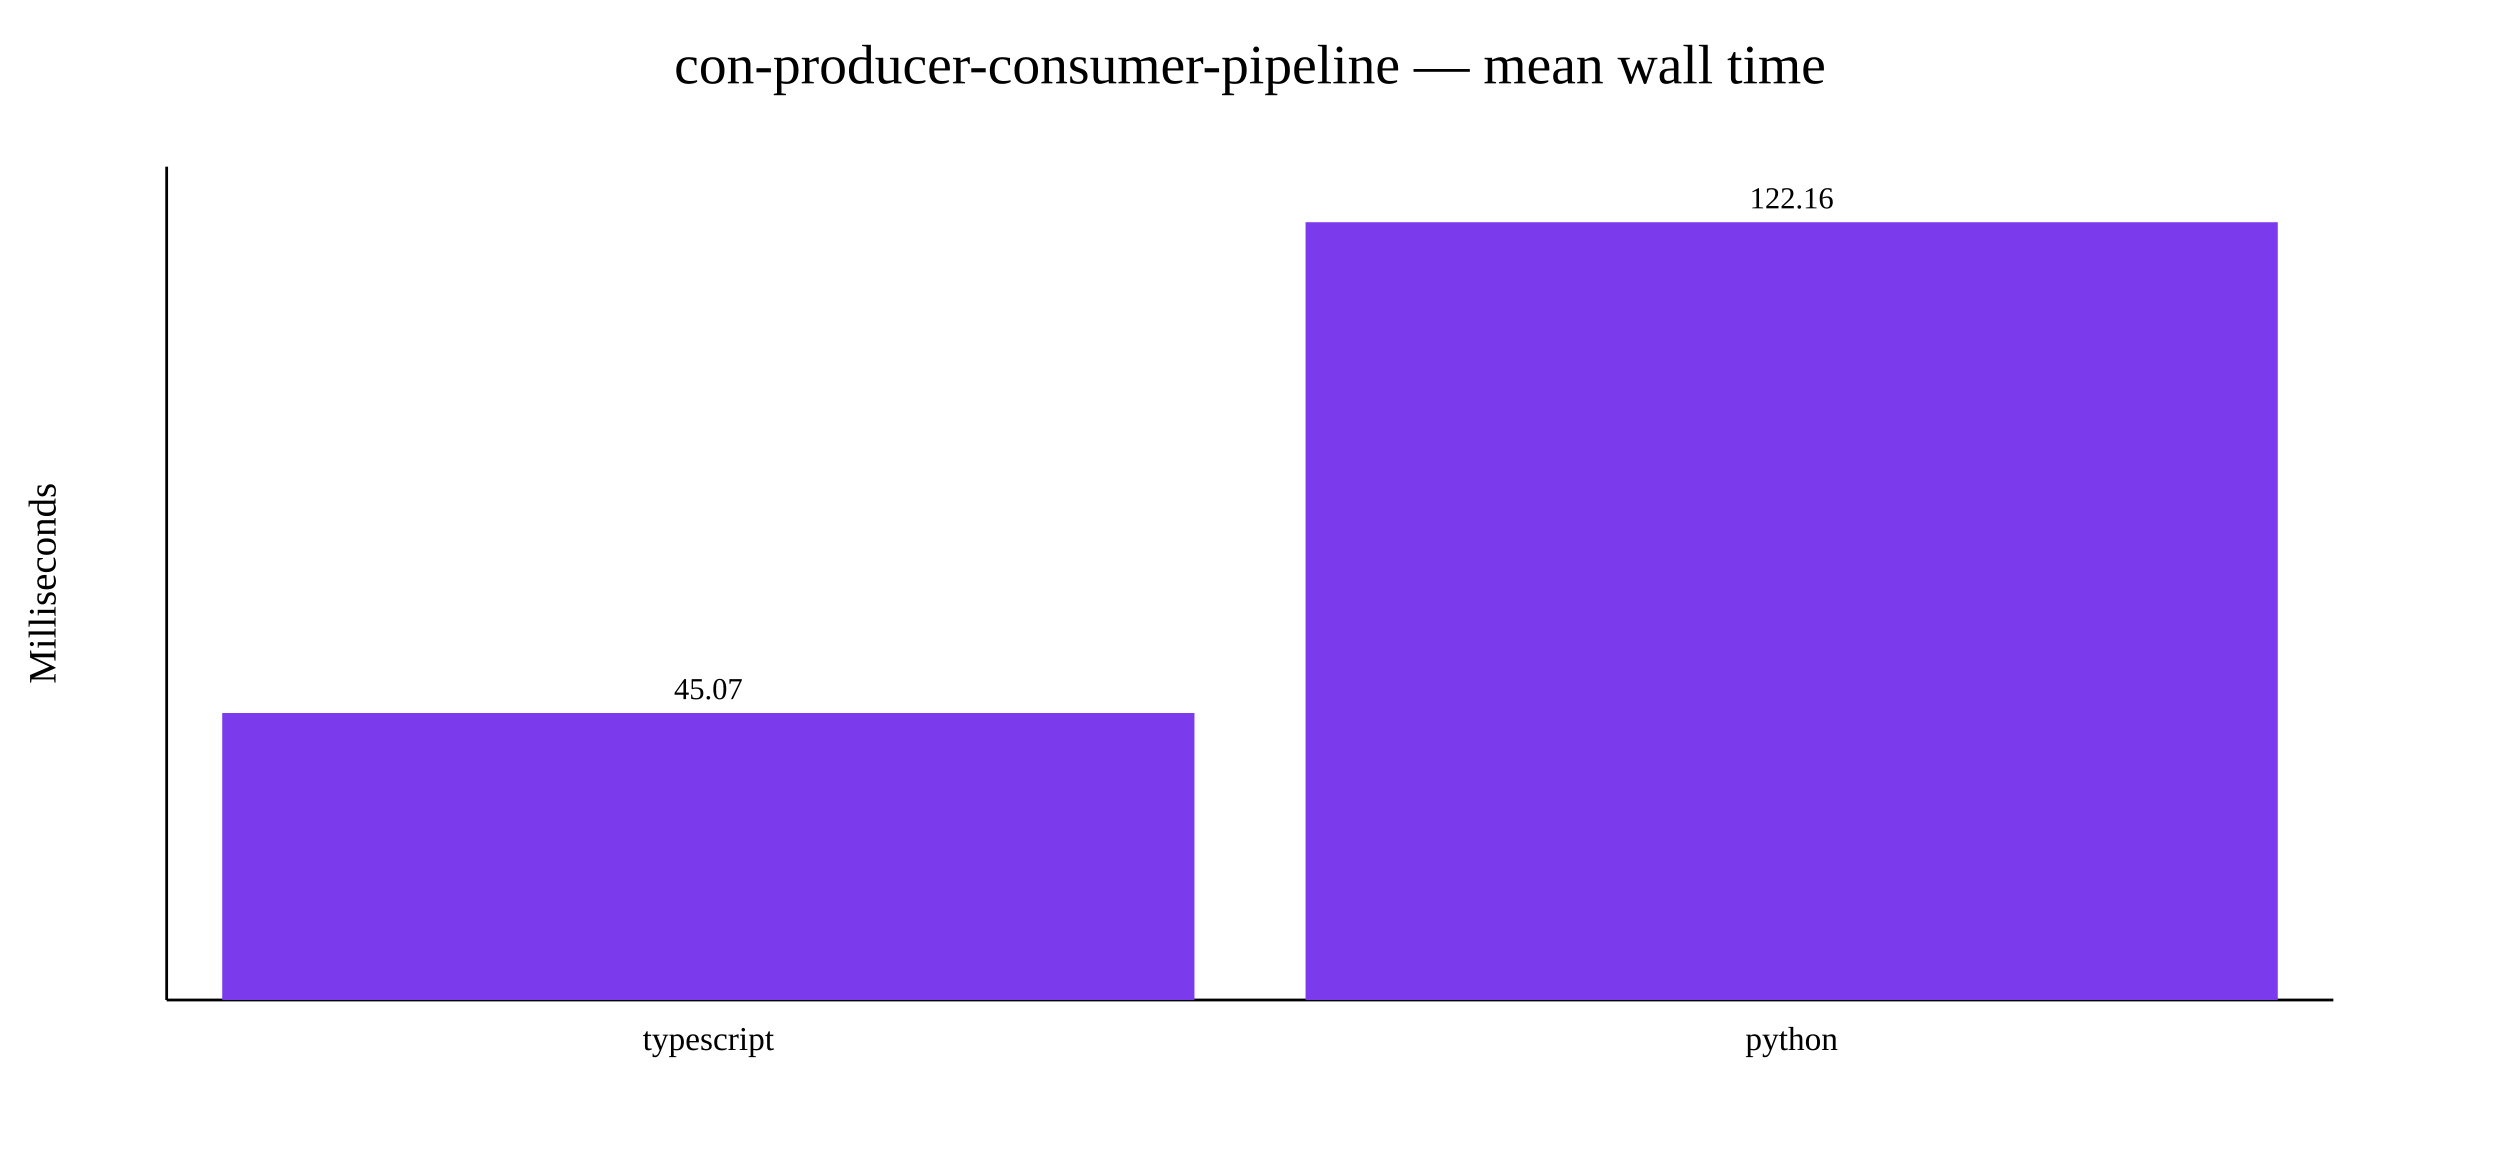
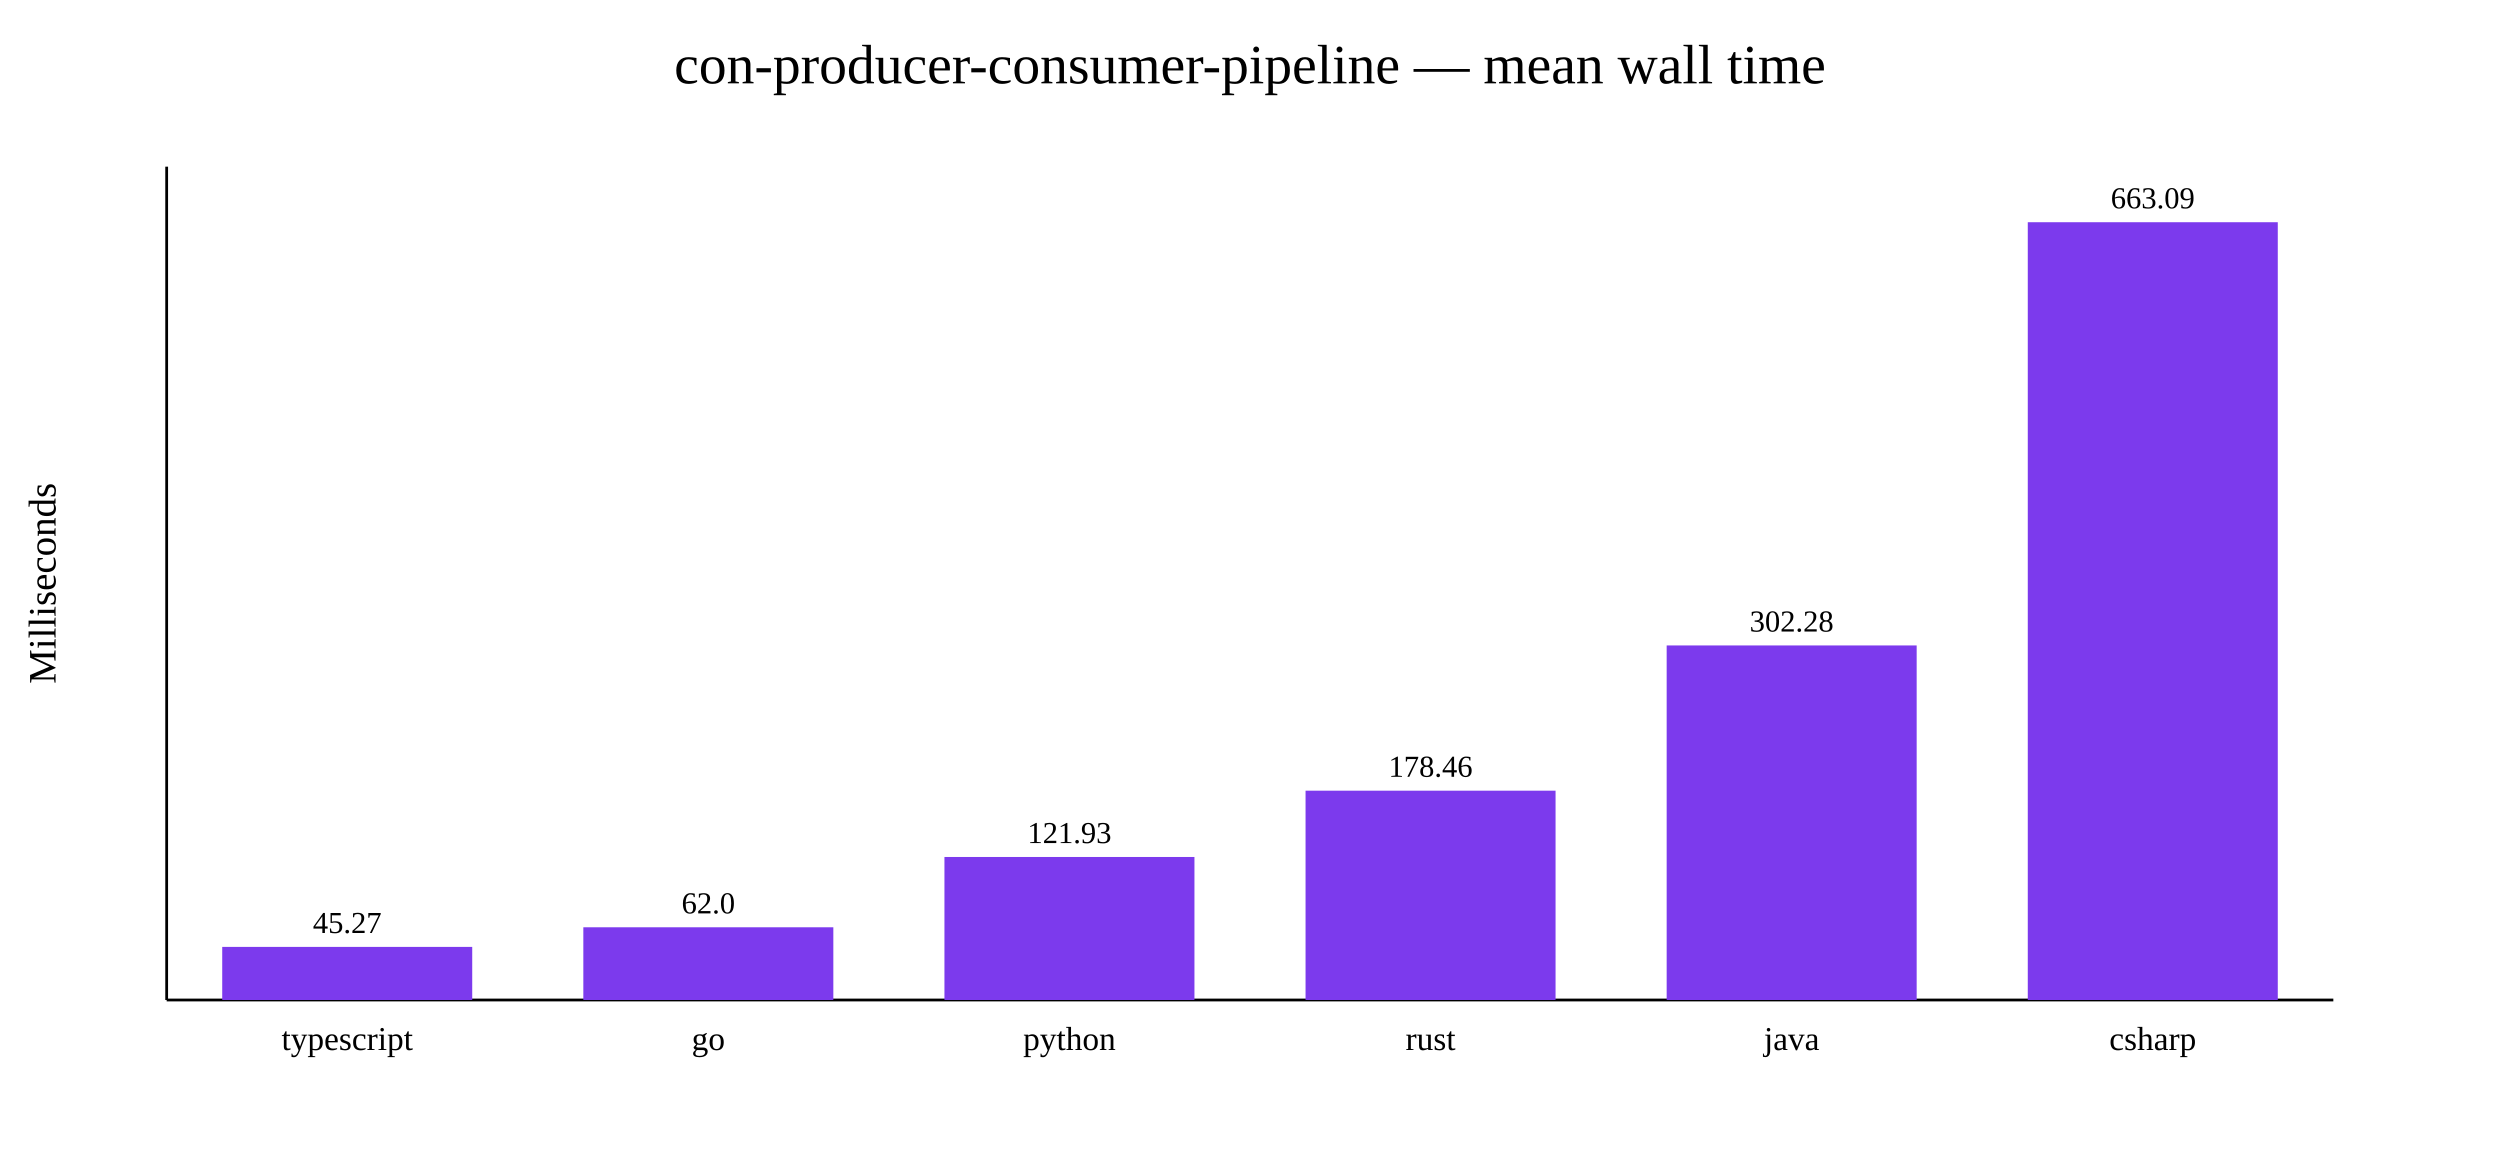
<svg xmlns="http://www.w3.org/2000/svg" width="900" height="420">
  <text x="450.0" y="30" text-anchor="middle" font-size="20">con-producer-consumer-pipeline — mean wall time</text>
  <line x1="60" y1="360" x2="840" y2="360" stroke="black" />
  <line x1="60" y1="60" x2="60" y2="360" stroke="black" />
  <text x="20" y="210.0" transform="rotate(-90 20,210.0)" text-anchor="middle" font-size="14">Milliseconds</text>
-   <rect x="80.0" y="256.687" width="350.0" height="103.313" fill="#7c3aed" />
-   <text x="255.0" y="378" text-anchor="middle" font-size="12">typescript</text>
-   <text x="255.0" y="251.687" text-anchor="middle" font-size="11">45.07</text>
-   <rect x="470.0" y="80.0" width="350.0" height="280.0" fill="#7c3aed" />
-   <text x="645.0" y="378" text-anchor="middle" font-size="12">python</text>
-   <text x="645.0" y="75.0" text-anchor="middle" font-size="11">122.16</text>
+   <rect x="80.0" y="340.885" width="90.0" height="19.115" fill="#7c3aed" />
+   <text x="125.0" y="378" text-anchor="middle" font-size="12">typescript</text>
+   <text x="125.0" y="335.885" text-anchor="middle" font-size="11">45.27</text>
+   <rect x="210.0" y="333.821" width="90.0" height="26.179" fill="#7c3aed" />
+   <text x="255.0" y="378" text-anchor="middle" font-size="12">go</text>
+   <text x="255.0" y="328.821" text-anchor="middle" font-size="11">62.0</text>
+   <rect x="340.0" y="308.513" width="90.0" height="51.487" fill="#7c3aed" />
+   <text x="385.0" y="378" text-anchor="middle" font-size="12">python</text>
+   <text x="385.0" y="303.513" text-anchor="middle" font-size="11">121.93</text>
+   <rect x="470.0" y="284.644" width="90.0" height="75.356" fill="#7c3aed" />
+   <text x="515.0" y="378" text-anchor="middle" font-size="12">rust</text>
+   <text x="515.0" y="279.644" text-anchor="middle" font-size="11">178.46</text>
+   <rect x="600.0" y="232.359" width="90.0" height="127.641" fill="#7c3aed" />
+   <text x="645.0" y="378" text-anchor="middle" font-size="12">java</text>
+   <text x="645.0" y="227.359" text-anchor="middle" font-size="11">302.28</text>
+   <rect x="730.0" y="80.0" width="90.0" height="280.0" fill="#7c3aed" />
+   <text x="775.0" y="378" text-anchor="middle" font-size="12">csharp</text>
+   <text x="775.0" y="75.0" text-anchor="middle" font-size="11">663.09</text>
</svg>
